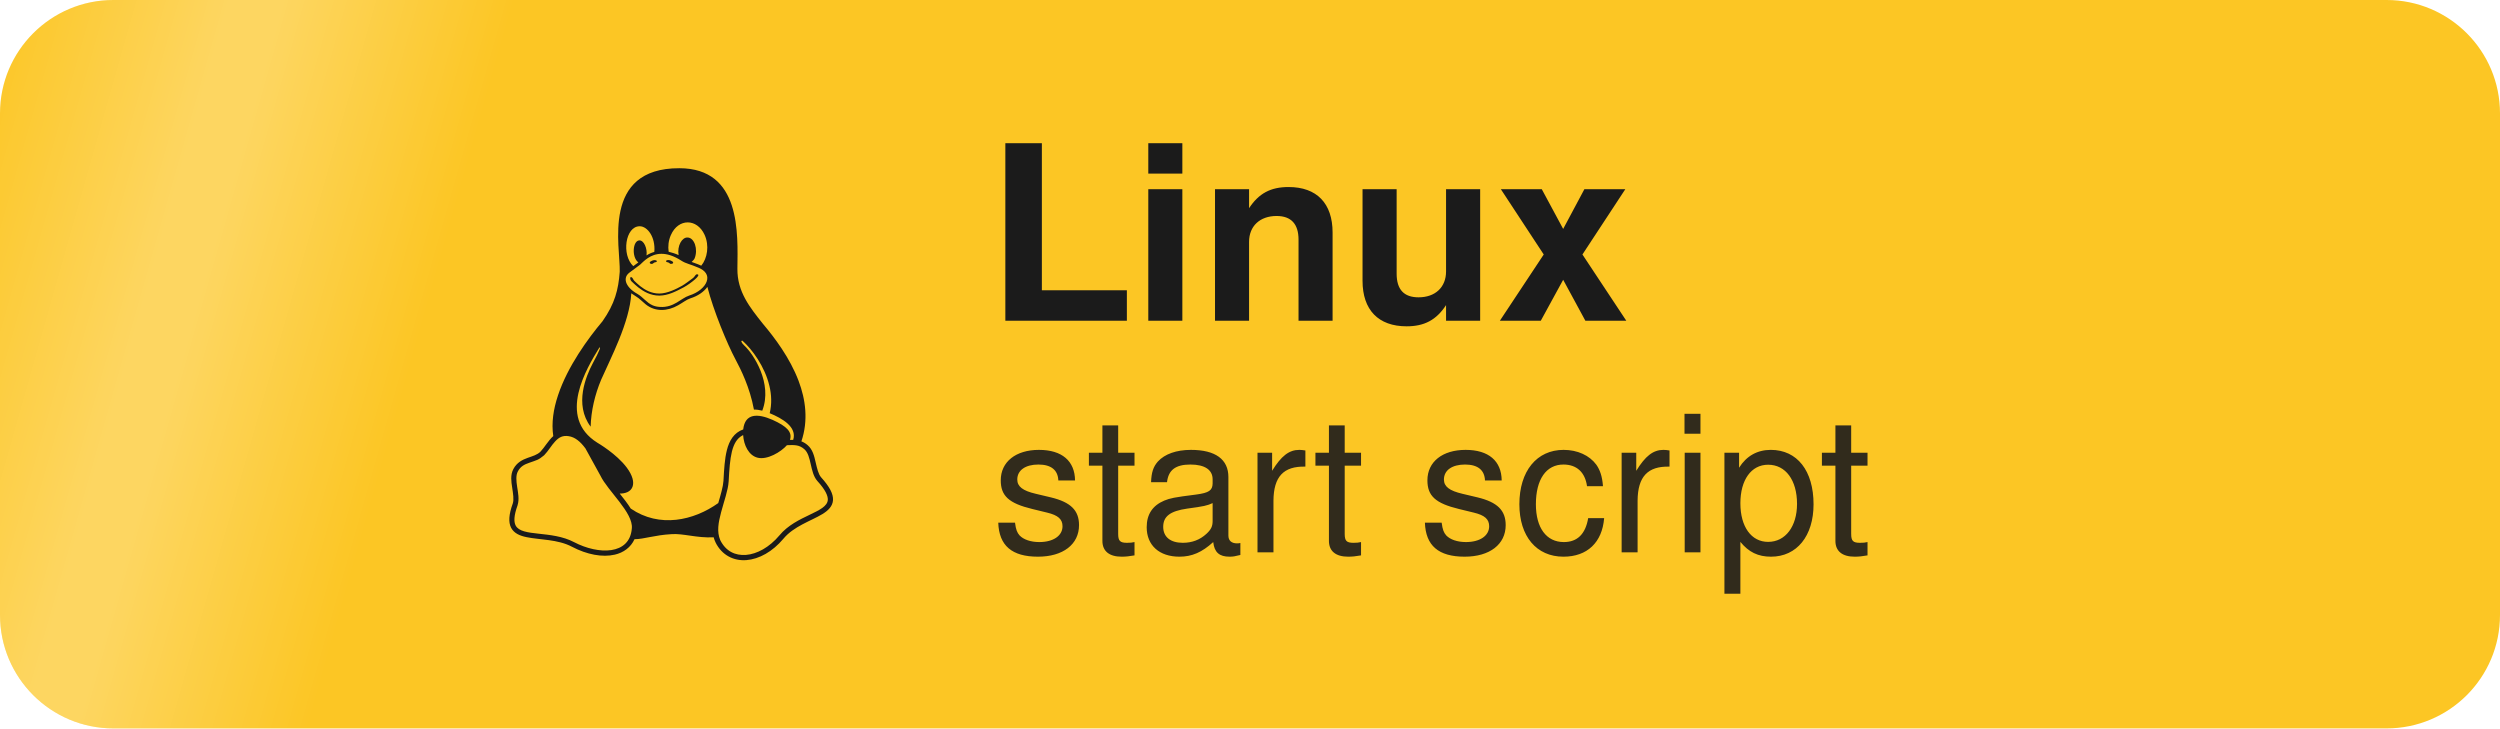
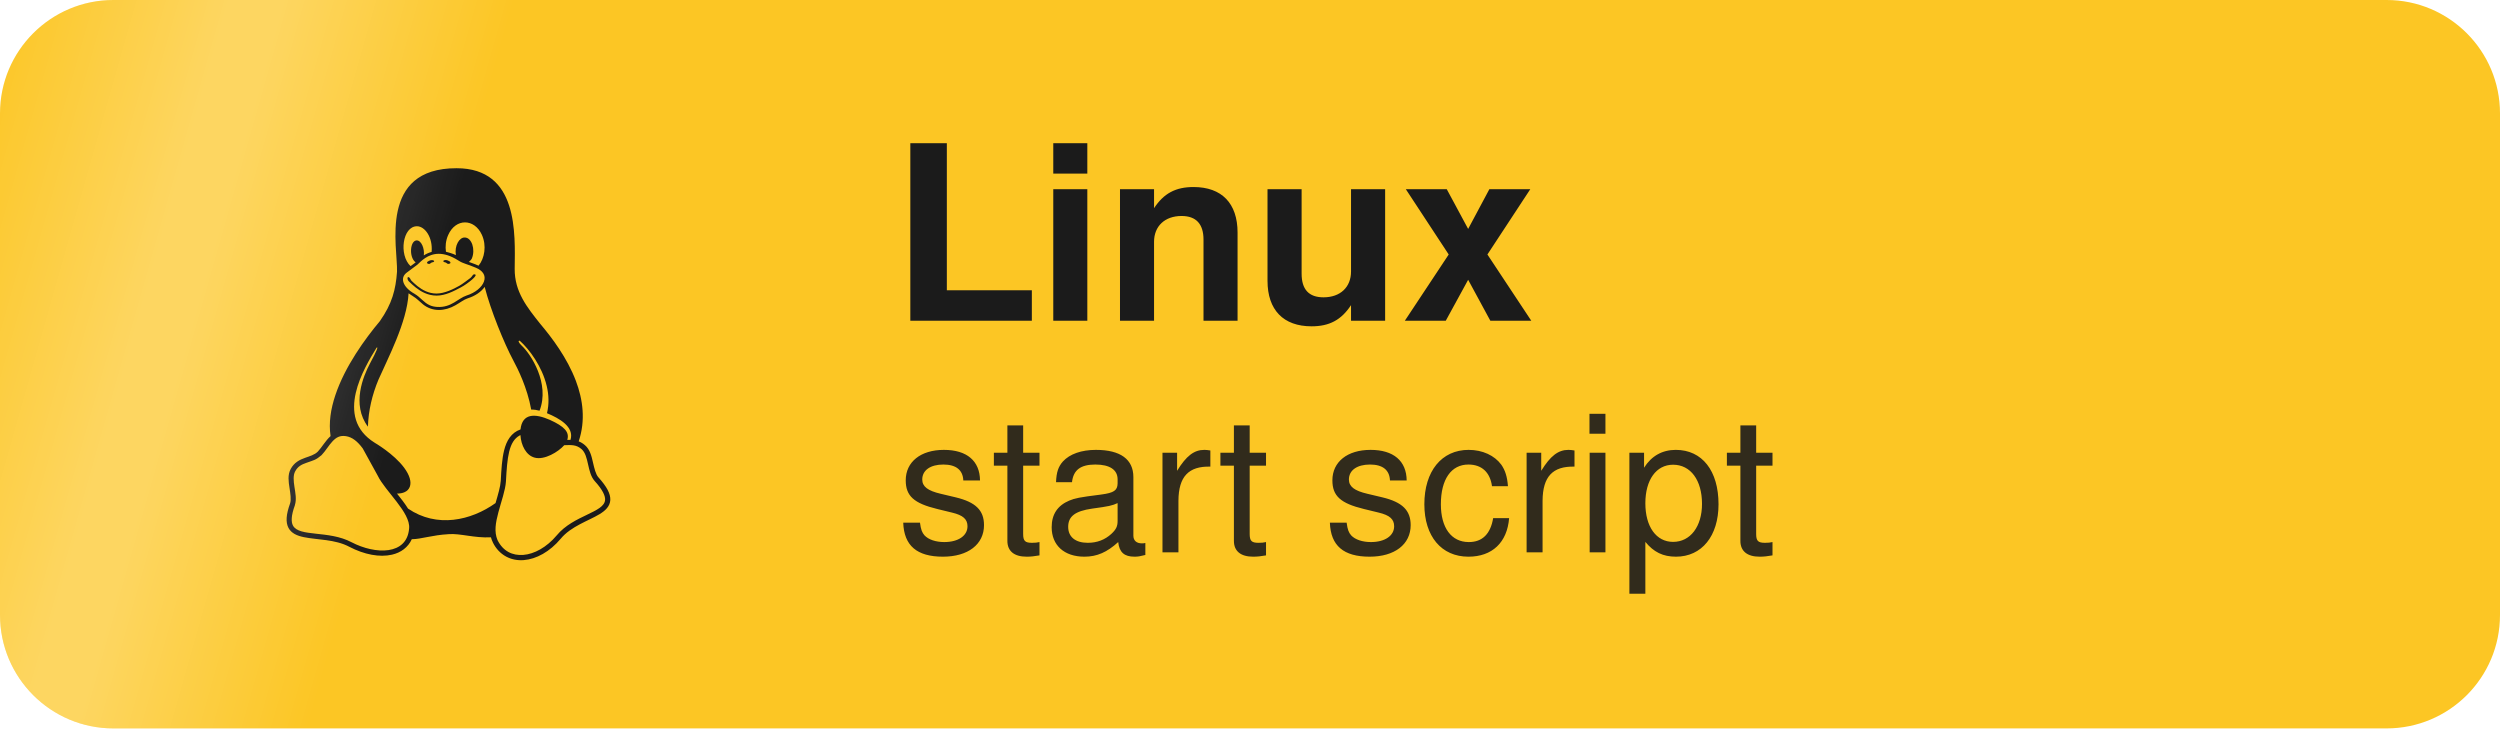
<svg xmlns="http://www.w3.org/2000/svg" viewBox="0 0 841.9 245.3" width="841.9" height="245.3" role="img" aria-label="Download the Linux start script">
  <defs>
    <clipPath id="edge">
      <path d="M38.2,0 H803.7 A38.2,38.2 0 0 1 841.9,38.2 V207.1 A38.2,38.2 0 0 1 803.7,245.3 H38.2 A38.2,38.2 0 0 1 0,207.1 V38.2 A38.2,38.2 0 0 1 38.2,0 Z" />
    </clipPath>
    <linearGradient id="sheen" x1="0" y1="0" x2="1" y2="0">
      <stop offset="0" stop-color="#fff" stop-opacity="0" />
      <stop offset="0.45" stop-color="#fff" stop-opacity="0.28" />
      <stop offset="0.55" stop-color="#fff" stop-opacity="0.28" />
      <stop offset="1" stop-color="#fff" stop-opacity="0" />
    </linearGradient>
  </defs>
  <style>
    @keyframes pass {
      0%       { transform: translateX(-278.4px); }
      15.19%   { transform: translateX(1120.3px); }
      100%     { transform: translateX(1120.3px); }
    }
-     .band { animation: pass 7s linear 0.693s infinite backwards; }
+     .band { animation: pass 7s linear 2.078s infinite backwards; }
    @media (prefers-reduced-motion: reduce) {
      .band { animation: none; opacity: 0; }
    }
  </style>
  <path d="M38.2,0 H803.7 A38.2,38.2 0 0 1 841.9,38.2 V207.1 A38.2,38.2 0 0 1 803.7,245.3 H38.2 A38.2,38.2 0 0 1 0,207.1 V38.2 A38.2,38.2 0 0 1 38.2,0 Z" fill="#fcc624" />
-   <g transform="translate(168.25 56.65) scale(0.25781)" fill="#1b1b1b">
+   <g transform="translate(93.25 56.65) scale(0.25781)" fill="#1b1b1b">
    <path d="M220.8 123.3c1 .5 1.8 1.7 3 1.7 1.1 0 2.8-.4 2.9-1.5.2-1.4-1.9-2.3-3.2-2.9-1.7-.7-3.9-1-5.5-.1-.4.2-.8.7-.6 1.1.3 1.3 2.3 1.1 3.4 1.7zm-21.9 1.7c1.2 0 2-1.2 3-1.7 1.1-.6 3.1-.4 3.5-1.6.2-.4-.2-.9-.6-1.1-1.6-.9-3.8-.6-5.5.1-1.3.6-3.4 1.5-3.2 2.9.1 1 1.8 1.5 2.8 1.4zM420 403.8c-3.6-4-5.3-11.6-7.2-19.7-1.8-8.1-3.9-16.8-10.5-22.4-1.3-1.1-2.6-2.1-4-2.9-1.3-.8-2.7-1.5-4.1-2 9.2-27.3 5.6-54.5-3.7-79.1-11.4-30.1-31.3-56.4-46.5-74.4-17.1-21.5-33.7-41.9-33.4-72C311.1 85.4 315.7.1 234.8 0 132.4-.2 158 103.4 156.9 135.2c-1.7 23.4-6.4 41.8-22.5 64.7-18.9 22.5-45.5 58.8-58.1 96.7-6 17.9-8.8 36.1-6.2 53.3-6.5 5.8-11.4 14.7-16.6 20.2-4.2 4.3-10.3 5.9-17 8.3s-14 6-18.5 14.5c-2.1 3.9-2.8 8.1-2.8 12.4 0 3.9.6 7.9 1.2 11.8 1.2 8.1 2.5 15.7.8 20.8-5.2 14.4-5.9 24.4-2.2 31.7 3.8 7.3 11.4 10.5 20.1 12.3 17.3 3.6 40.8 2.7 59.3 12.5 19.8 10.4 39.9 14.1 55.9 10.4 11.6-2.6 21.1-9.6 25.9-20.2 12.5-.1 26.3-5.4 48.3-6.6 14.9-1.2 33.6 5.3 55.1 4.1.6 2.3 1.4 4.6 2.5 6.7v.1c8.3 16.7 23.8 24.3 40.3 23 16.6-1.3 34.1-11 48.3-27.9 13.6-16.4 36-23.2 50.9-32.2 7.4-4.5 13.4-10.1 13.9-18.3.4-8.2-4.4-17.3-15.5-29.7zM223.7 87.3c9.8-22.2 34.2-21.8 44-.4 6.5 14.2 3.6 30.9-4.3 40.4-1.6-.8-5.9-2.6-12.6-4.9 1.1-1.2 3.1-2.7 3.9-4.6 4.8-11.8-.2-27-9.1-27.3-7.3-.5-13.9 10.8-11.8 23-4.1-2-9.4-3.5-13-4.4-1-6.9-.3-14.6 2.9-21.8zM183 75.8c10.1 0 20.8 14.2 19.1 33.5-3.5 1-7.1 2.5-10.2 4.6 1.2-8.9-3.3-20.1-9.6-19.6-8.4.7-9.8 21.2-1.8 28.1 1 .8 1.9-.2-5.9 5.5-15.6-14.6-10.5-52.1 8.4-52.1zm-13.6 60.7c6.2-4.6 13.6-10 14.1-10.5 4.7-4.4 13.5-14.2 27.9-14.2 7.1 0 15.6 2.3 25.9 8.9 6.3 4.1 11.3 4.4 22.6 9.3 8.4 3.5 13.7 9.7 10.5 18.2-2.6 7.1-11 14.4-22.7 18.1-11.1 3.6-19.8 16-38.2 14.9-3.9-.2-7-1-9.6-2.1-8-3.5-12.2-10.4-20-15-8.6-4.8-13.2-10.4-14.7-15.3-1.4-4.9 0-9 4.2-12.3zm3.3 334c-2.7 35.1-43.9 34.4-75.3 18-29.9-15.8-68.6-6.5-76.5-21.9-2.4-4.7-2.4-12.7 2.6-26.4v-.2c2.4-7.6.6-16-.6-23.9-1.2-7.8-1.8-15 .9-20 3.5-6.7 8.5-9.1 14.8-11.3 10.3-3.7 11.8-3.4 19.6-9.9 5.5-5.7 9.5-12.9 14.3-18 5.1-5.5 10-8.1 17.7-6.9 8.1 1.2 15.1 6.8 21.9 16l19.6 35.6c9.5 19.9 43.1 48.4 41 68.9zm-1.4-25.9c-4.1-6.6-9.6-13.6-14.4-19.6 7.1 0 14.2-2.2 16.7-8.9 2.3-6.2 0-14.9-7.4-24.9-13.5-18.2-38.3-32.5-38.3-32.5-13.5-8.4-21.1-18.7-24.6-29.9s-3-23.3-.3-35.2c5.2-22.9 18.6-45.2 27.2-59.2 2.3-1.7.8 3.2-8.7 20.8-8.5 16.1-24.4 53.3-2.6 82.4.6-20.7 5.5-41.8 13.8-61.5 12-27.4 37.3-74.9 39.3-112.7 1.1.8 4.6 3.2 6.2 4.1 4.6 2.7 8.1 6.7 12.6 10.3 12.4 10 28.5 9.2 42.4 1.2 6.2-3.5 11.2-7.5 15.9-9 9.9-3.1 17.8-8.6 22.3-15 7.7 30.4 25.7 74.3 37.2 95.7 6.1 11.4 18.3 35.5 23.6 64.6 3.3-.1 7 .4 10.9 1.4 13.8-35.7-11.7-74.2-23.3-84.9-4.7-4.6-4.9-6.6-2.6-6.5 12.6 11.2 29.2 33.7 35.2 59 2.8 11.6 3.3 23.7.4 35.7 16.4 6.8 35.9 17.9 30.7 34.8-2.2-.1-3.2 0-4.2 0 3.2-10.1-3.9-17.6-22.8-26.1-19.6-8.6-36-8.6-38.3 12.5-12.1 4.2-18.3 14.7-21.4 27.3-2.8 11.2-3.6 24.7-4.4 39.9-.5 7.7-3.6 18-6.8 29-32.1 22.9-76.7 32.9-114.3 7.2zm257.4-11.5c-.9 16.8-41.2 19.9-63.2 46.5-13.2 15.7-29.4 24.4-43.6 25.5s-26.5-4.8-33.7-19.3c-4.7-11.1-2.4-23.1 1.1-36.3 3.7-14.2 9.2-28.8 9.9-40.6.8-15.2 1.7-28.5 4.2-38.7 2.6-10.3 6.6-17.2 13.7-21.1.3-.2.7-.3 1-.5.8 13.2 7.3 26.6 18.8 29.5 12.6 3.3 30.7-7.5 38.4-16.3 9-.3 15.7-.9 22.6 5.1 9.9 8.5 7.1 30.3 17.1 41.6 10.6 11.6 14 19.5 13.7 24.6zM173.3 148.7c2 1.9 4.7 4.5 8 7.1 6.6 5.2 15.8 10.6 27.3 10.6 11.6 0 22.5-5.9 31.8-10.8 4.9-2.6 10.9-7 14.8-10.4s5.9-6.3 3.1-6.6-2.6 2.6-6 5.1c-4.4 3.2-9.7 7.4-13.9 9.8-7.4 4.2-19.5 10.2-29.9 10.2s-18.7-4.8-24.9-9.7c-3.1-2.5-5.7-5-7.7-6.9-1.5-1.4-1.9-4.6-4.3-4.9-1.4-.1-1.8 3.7 1.7 6.5z" />
  </g>
-   <text x="332" y="108" font-family="-apple-system, BlinkMacSystemFont, 'Segoe UI', Helvetica, Arial, sans-serif" font-size="82" font-weight="700" fill="#1b1b1b">Linux</text>
-   <text x="334" y="186" font-family="-apple-system, BlinkMacSystemFont, 'Segoe UI', Helvetica, Arial, sans-serif" font-size="64" font-weight="400" fill="#1b1b1b" fill-opacity="0.9">start script</text>
+   <text x="300" y="108" font-family="-apple-system, BlinkMacSystemFont, 'Segoe UI', Helvetica, Arial, sans-serif" font-size="82" font-weight="700" fill="#1b1b1b">Linux</text>
+   <text x="302" y="186" font-family="-apple-system, BlinkMacSystemFont, 'Segoe UI', Helvetica, Arial, sans-serif" font-size="64" font-weight="400" fill="#1b1b1b" fill-opacity="0.9">start script</text>
  <g clip-path="url(#edge)">
    <g class="band">
      <rect x="0" y="-60" width="173.6" height="365.3" fill="url(#sheen)" transform="skewX(-16)" />
    </g>
  </g>
</svg>
